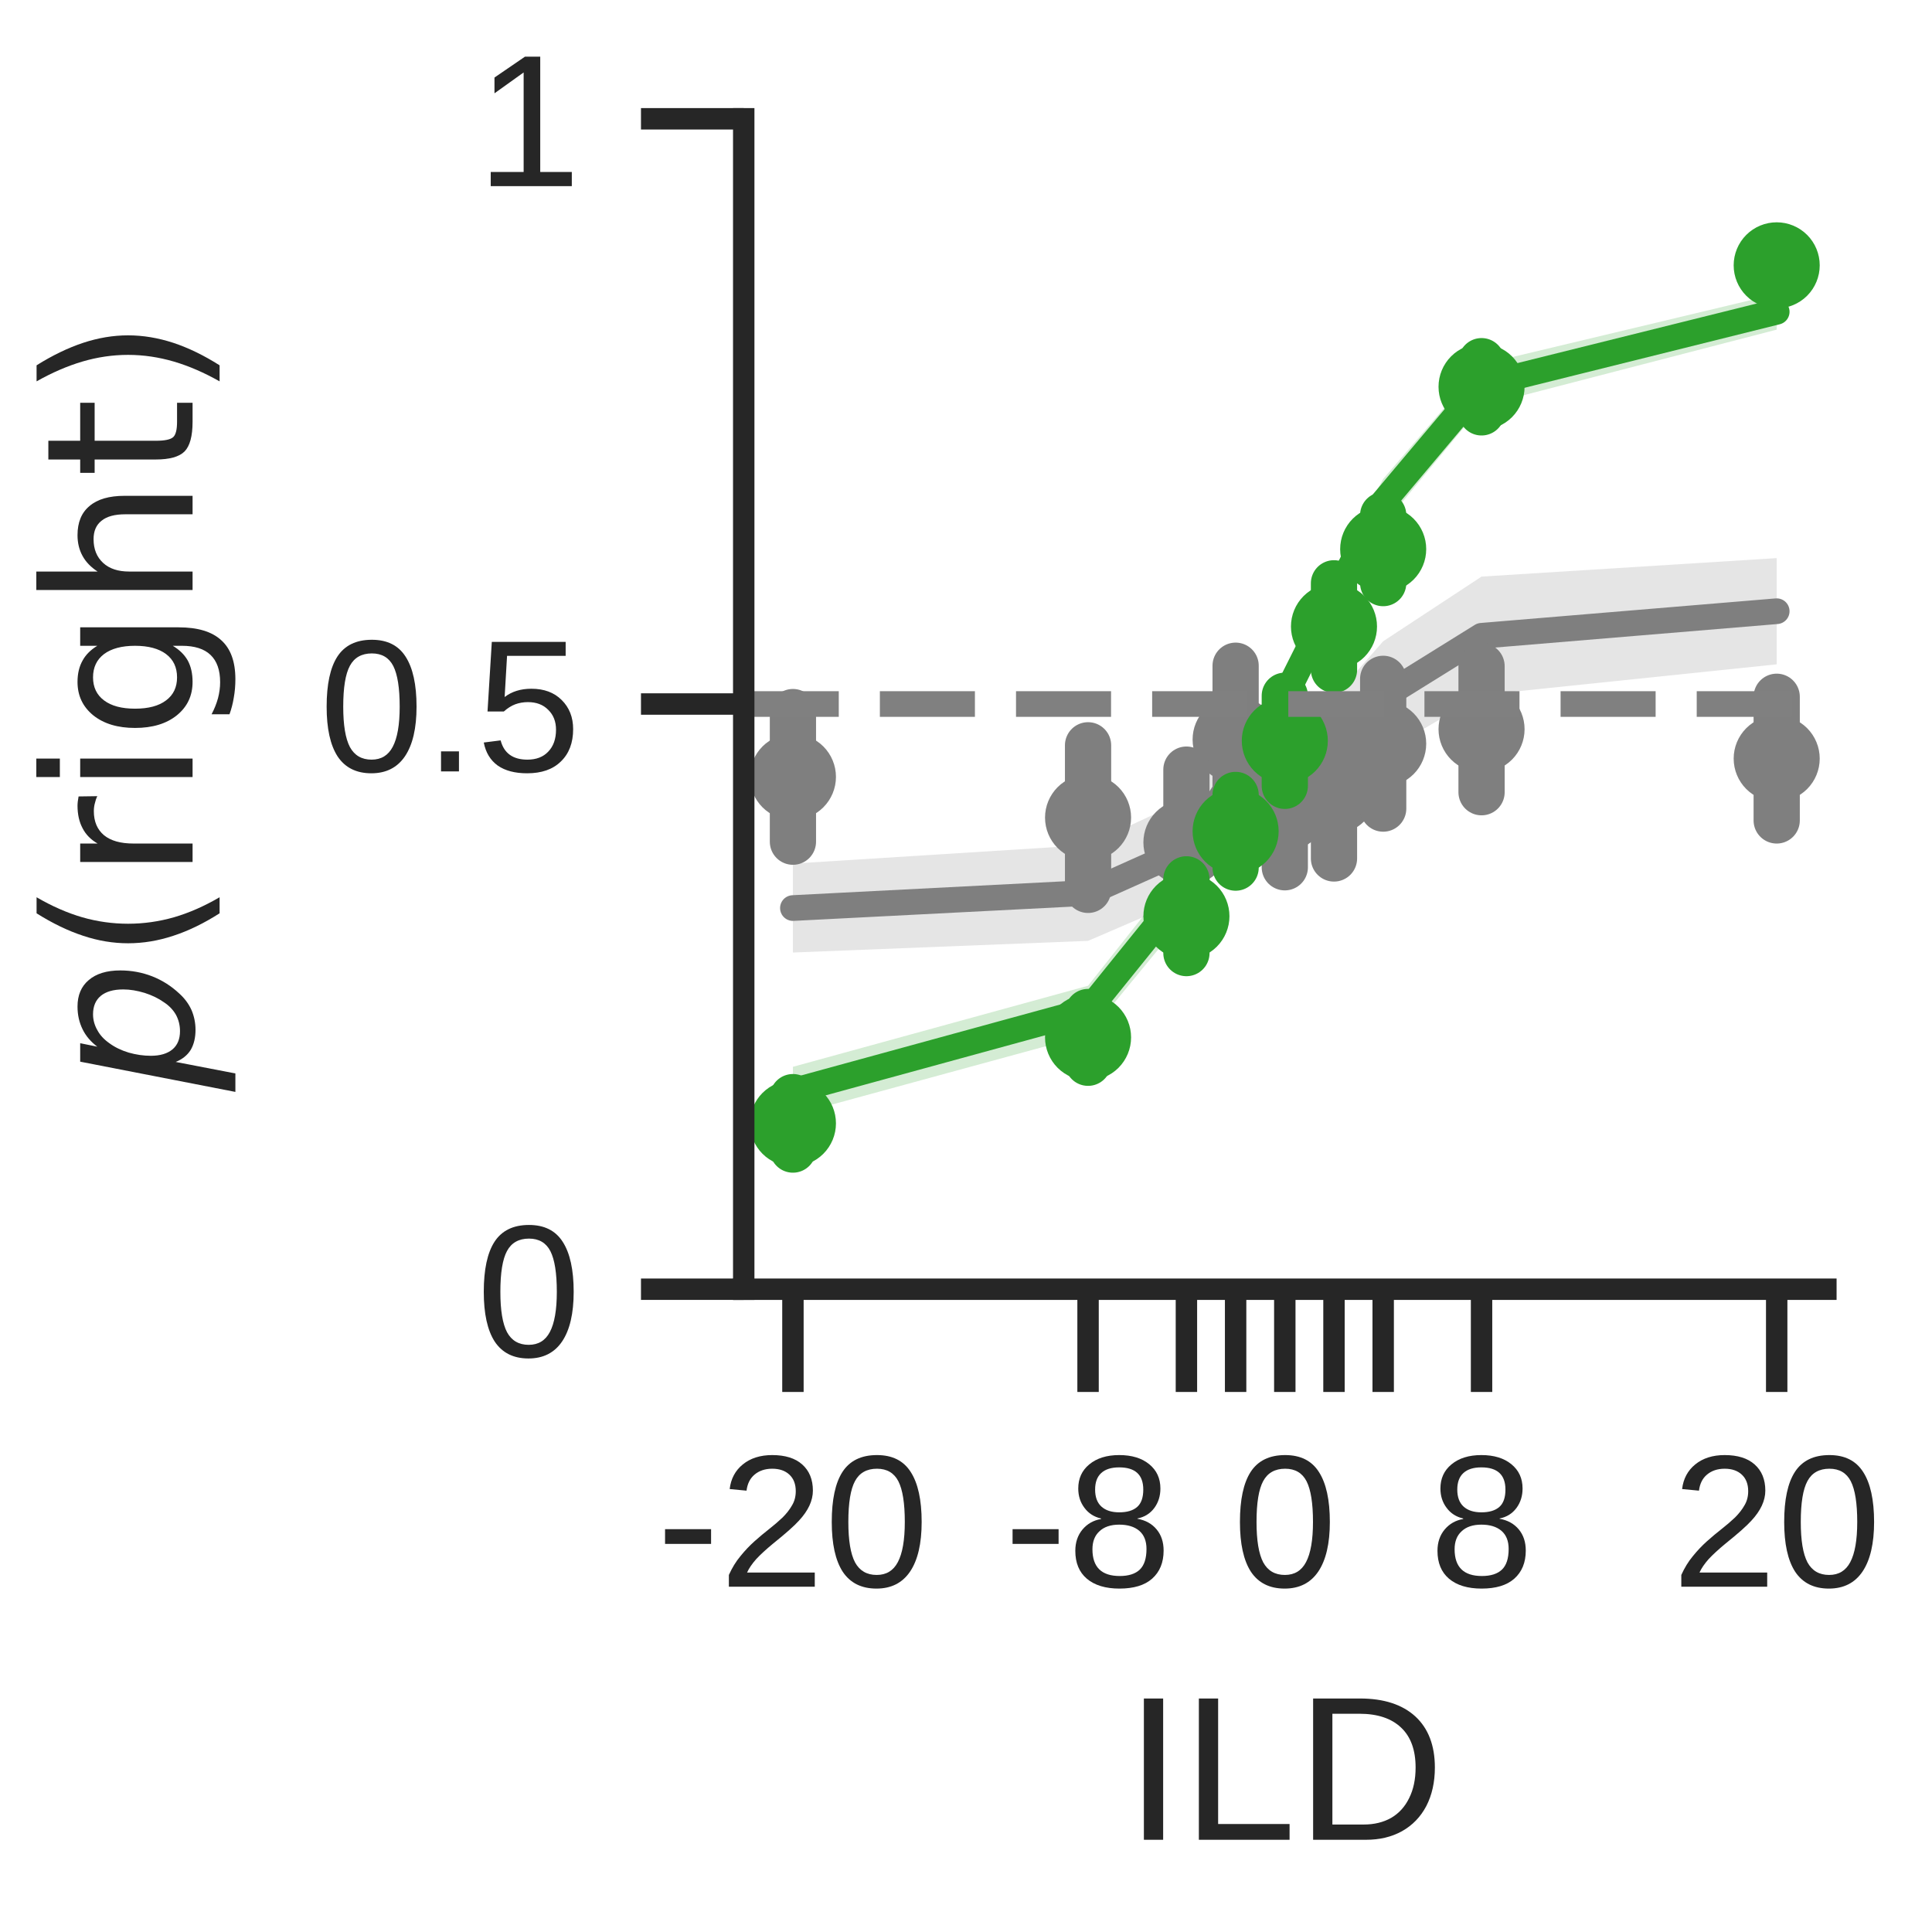
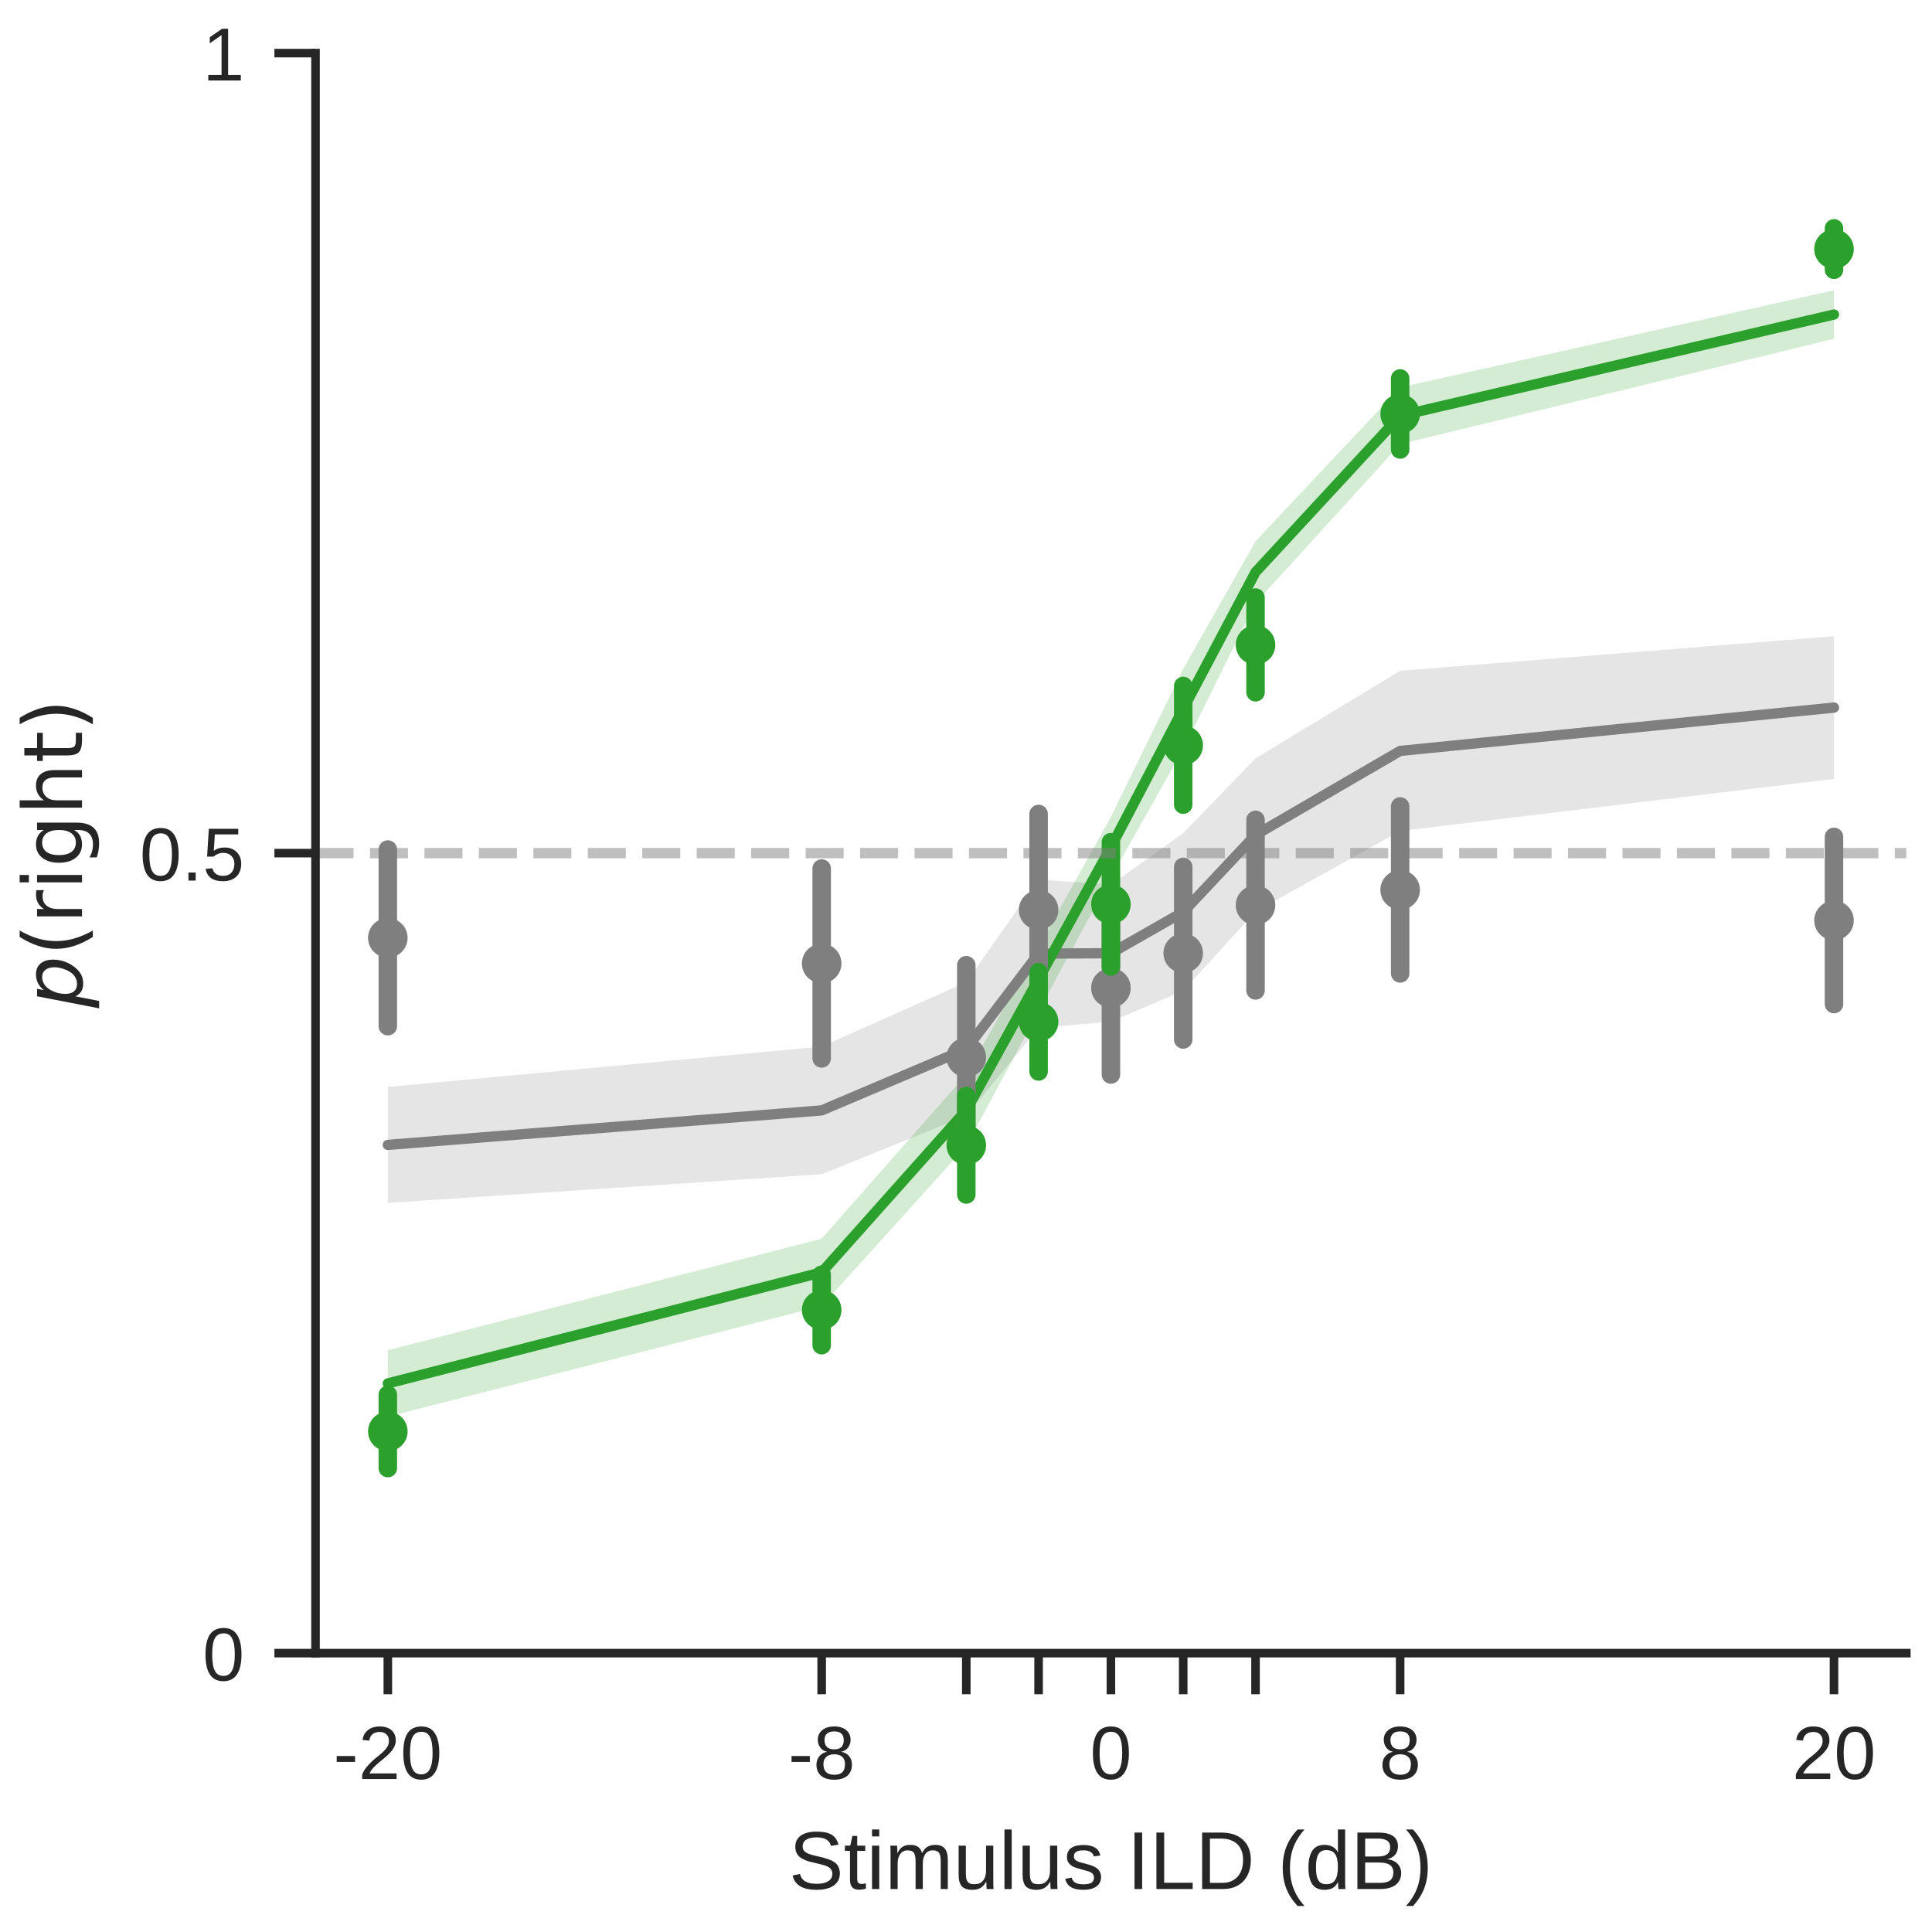
- <svg xmlns="http://www.w3.org/2000/svg" xmlns:xlink="http://www.w3.org/1999/xlink" width="112.819pt" height="112.819pt" viewBox="0 0 112.819 112.819" version="1.1">
+ <svg xmlns="http://www.w3.org/2000/svg" xmlns:xlink="http://www.w3.org/1999/xlink" width="225.638pt" height="225.638pt" viewBox="0 0 225.638 225.638" version="1.1">
  <defs>
    <style type="text/css">*{stroke-linejoin: round; stroke-linecap: butt}</style>
  </defs>
  <g id="figure_1">
    <g id="patch_1">
-       <path d="M 0 112.819  L 112.819 112.819  L 112.819 0  L 0 0  z " style="fill: #ffffff" />
+       <path d="M 0 225.638  L 225.638 225.638  L 225.638 0  L 0 0  z " style="fill: #ffffff" />
    </g>
    <g id="axes_1">
      <g id="patch_2">
-         <path d="M 43.43 75.284  L 106.622 75.284  L 106.622 6.937  L 43.43 6.937  z " style="fill: #ffffff" />
+         <path d="M 36.849 193.069  L 222.638 193.069  L 222.638 6.204  L 36.849 6.204  z " style="fill: #ffffff" />
      </g>
      <g id="matplotlib.axis_1">
        <g id="xtick_1">
          <g id="line2d_1">
            <defs>
-               <path id="m3c2630cb0d" d="M 0 0  L 0 6  " style="stroke: #262626; stroke-width: 1.25" />
+               <path id="m2d76acb0fb" d="M 0 0  L 0 4.8  " style="stroke: #262626" />
            </defs>
            <g>
-               <use xlink:href="#m3c2630cb0d" x="46.303" y="75.284" style="fill: #262626; stroke: #262626; stroke-width: 1.25" />
+               <use xlink:href="#m2d76acb0fb" x="45.294" y="193.069" style="fill: #262626; stroke: #262626" />
            </g>
          </g>
          <g id="text_1">
-             <text style="font-size: 11px; font-family: 'Arial', 'DejaVu Sans', 'Liberation Sans', 'Bitstream Vera Sans', sans-serif; text-anchor: middle; fill: #262626" x="46.303" y="92.658" transform="rotate(-0 46.30259 92.65803)">-20</text>
+             <text style="font-size: 8.8px; font-family: 'Arial', 'DejaVu Sans', 'Liberation Sans', 'Bitstream Vera Sans', sans-serif; text-anchor: middle; fill: #262626" x="45.294" y="207.776" transform="rotate(-0 45.29351 207.776)">-20</text>
          </g>
        </g>
        <g id="xtick_2">
          <g id="line2d_2">
            <g>
-               <use xlink:href="#m3c2630cb0d" x="63.537" y="75.284" style="fill: #262626; stroke: #262626; stroke-width: 1.25" />
+               <use xlink:href="#m2d76acb0fb" x="95.963" y="193.069" style="fill: #262626; stroke: #262626" />
            </g>
          </g>
          <g id="text_2">
-             <text style="font-size: 11px; font-family: 'Arial', 'DejaVu Sans', 'Liberation Sans', 'Bitstream Vera Sans', sans-serif; text-anchor: middle; fill: #262626" x="63.537" y="92.658" transform="rotate(-0 63.53667 92.65803)">-8</text>
+             <text style="font-size: 8.8px; font-family: 'Arial', 'DejaVu Sans', 'Liberation Sans', 'Bitstream Vera Sans', sans-serif; text-anchor: middle; fill: #262626" x="95.963" y="207.776" transform="rotate(-0 95.96323 207.776)">-8</text>
          </g>
        </g>
        <g id="xtick_3">
          <g id="line2d_3">
            <g>
-               <use xlink:href="#m3c2630cb0d" x="69.281" y="75.284" style="fill: #262626; stroke: #262626; stroke-width: 1.25" />
+               <use xlink:href="#m2d76acb0fb" x="112.853" y="193.069" style="fill: #262626; stroke: #262626" />
            </g>
          </g>
        </g>
        <g id="xtick_4">
          <g id="line2d_4">
            <g>
-               <use xlink:href="#m3c2630cb0d" x="72.154" y="75.284" style="fill: #262626; stroke: #262626; stroke-width: 1.25" />
+               <use xlink:href="#m2d76acb0fb" x="121.298" y="193.069" style="fill: #262626; stroke: #262626" />
            </g>
          </g>
        </g>
        <g id="xtick_5">
          <g id="line2d_5">
            <g>
-               <use xlink:href="#m3c2630cb0d" x="75.026" y="75.284" style="fill: #262626; stroke: #262626; stroke-width: 1.25" />
+               <use xlink:href="#m2d76acb0fb" x="129.743" y="193.069" style="fill: #262626; stroke: #262626" />
            </g>
          </g>
          <g id="text_3">
-             <text style="font-size: 11px; font-family: 'Arial', 'DejaVu Sans', 'Liberation Sans', 'Bitstream Vera Sans', sans-serif; text-anchor: middle; fill: #262626" x="75.026" y="92.658" transform="rotate(-0 75.02606 92.65803)">0</text>
+             <text style="font-size: 8.8px; font-family: 'Arial', 'DejaVu Sans', 'Liberation Sans', 'Bitstream Vera Sans', sans-serif; text-anchor: middle; fill: #262626" x="129.743" y="207.776" transform="rotate(-0 129.7431 207.776)">0</text>
          </g>
        </g>
        <g id="xtick_6">
          <g id="line2d_6">
            <g>
-               <use xlink:href="#m3c2630cb0d" x="77.898" y="75.284" style="fill: #262626; stroke: #262626; stroke-width: 1.25" />
+               <use xlink:href="#m2d76acb0fb" x="138.188" y="193.069" style="fill: #262626; stroke: #262626" />
            </g>
          </g>
        </g>
        <g id="xtick_7">
          <g id="line2d_7">
            <g>
-               <use xlink:href="#m3c2630cb0d" x="80.771" y="75.284" style="fill: #262626; stroke: #262626; stroke-width: 1.25" />
+               <use xlink:href="#m2d76acb0fb" x="146.633" y="193.069" style="fill: #262626; stroke: #262626" />
            </g>
          </g>
        </g>
        <g id="xtick_8">
          <g id="line2d_8">
            <g>
-               <use xlink:href="#m3c2630cb0d" x="86.515" y="75.284" style="fill: #262626; stroke: #262626; stroke-width: 1.25" />
+               <use xlink:href="#m2d76acb0fb" x="163.523" y="193.069" style="fill: #262626; stroke: #262626" />
            </g>
          </g>
          <g id="text_4">
-             <text style="font-size: 11px; font-family: 'Arial', 'DejaVu Sans', 'Liberation Sans', 'Bitstream Vera Sans', sans-serif; text-anchor: middle; fill: #262626" x="86.515" y="92.658" transform="rotate(-0 86.51545 92.65803)">8</text>
+             <text style="font-size: 8.8px; font-family: 'Arial', 'DejaVu Sans', 'Liberation Sans', 'Bitstream Vera Sans', sans-serif; text-anchor: middle; fill: #262626" x="163.523" y="207.776" transform="rotate(-0 163.5229 207.776)">8</text>
          </g>
        </g>
        <g id="xtick_9">
          <g id="line2d_9">
            <g>
-               <use xlink:href="#m3c2630cb0d" x="103.75" y="75.284" style="fill: #262626; stroke: #262626; stroke-width: 1.25" />
+               <use xlink:href="#m2d76acb0fb" x="214.193" y="193.069" style="fill: #262626; stroke: #262626" />
            </g>
          </g>
          <g id="text_5">
-             <text style="font-size: 11px; font-family: 'Arial', 'DejaVu Sans', 'Liberation Sans', 'Bitstream Vera Sans', sans-serif; text-anchor: middle; fill: #262626" x="103.75" y="92.658" transform="rotate(-0 103.7495 92.65803)">20</text>
+             <text style="font-size: 8.8px; font-family: 'Arial', 'DejaVu Sans', 'Liberation Sans', 'Bitstream Vera Sans', sans-serif; text-anchor: middle; fill: #262626" x="214.193" y="207.776" transform="rotate(-0 214.1926 207.776)">20</text>
          </g>
        </g>
        <g id="text_6">
-           <text style="font-size: 12px; font-family: 'Arial', 'DejaVu Sans', 'Liberation Sans', 'Bitstream Vera Sans', sans-serif; text-anchor: middle; fill: #262626" x="75.026" y="107.434" transform="rotate(-0 75.02606 107.4337)">ILD</text>
+           <text style="font-size: 9.6px; font-family: 'Arial', 'DejaVu Sans', 'Liberation Sans', 'Bitstream Vera Sans', sans-serif; text-anchor: middle; fill: #262626" x="129.743" y="220.617" transform="rotate(-0 129.7431 220.6171)">Stimulus ILD (dB)</text>
        </g>
      </g>
      <g id="matplotlib.axis_2">
        <g id="ytick_1">
          <g id="line2d_10">
            <defs>
-               <path id="m9d4c52e4f7" d="M 0 0  L -6 0  " style="stroke: #262626; stroke-width: 1.25" />
+               <path id="ma1c148127e" d="M 0 0  L -4.8 0  " style="stroke: #262626" />
            </defs>
            <g>
-               <use xlink:href="#m9d4c52e4f7" x="43.43" y="75.284" style="fill: #262626; stroke: #262626; stroke-width: 1.25" />
+               <use xlink:href="#ma1c148127e" x="36.849" y="193.069" style="fill: #262626; stroke: #262626" />
            </g>
          </g>
          <g id="text_7">
-             <text style="font-size: 11px; font-family: 'Arial', 'DejaVu Sans', 'Liberation Sans', 'Bitstream Vera Sans', sans-serif; text-anchor: end; fill: #262626" x="33.93" y="79.221" transform="rotate(-0 33.93024 79.22124)">0</text>
+             <text style="font-size: 8.8px; font-family: 'Arial', 'DejaVu Sans', 'Liberation Sans', 'Bitstream Vera Sans', sans-serif; text-anchor: end; fill: #262626" x="28.549" y="196.273" transform="rotate(-0 28.54855 196.2727)">0</text>
          </g>
        </g>
        <g id="ytick_2">
          <g id="line2d_11">
            <g>
-               <use xlink:href="#m9d4c52e4f7" x="43.43" y="41.111" style="fill: #262626; stroke: #262626; stroke-width: 1.25" />
+               <use xlink:href="#ma1c148127e" x="36.849" y="99.636" style="fill: #262626; stroke: #262626" />
            </g>
          </g>
          <g id="text_8">
-             <text style="font-size: 11px; font-family: 'Arial', 'DejaVu Sans', 'Liberation Sans', 'Bitstream Vera Sans', sans-serif; text-anchor: end; fill: #262626" x="33.93" y="45.048" transform="rotate(-0 33.93024 45.04754)">0.5</text>
+             <text style="font-size: 8.8px; font-family: 'Arial', 'DejaVu Sans', 'Liberation Sans', 'Bitstream Vera Sans', sans-serif; text-anchor: end; fill: #262626" x="28.549" y="102.84" transform="rotate(-0 28.54855 102.8398)">0.5</text>
          </g>
        </g>
        <g id="ytick_3">
          <g id="line2d_12">
            <g>
-               <use xlink:href="#m9d4c52e4f7" x="43.43" y="6.937" style="fill: #262626; stroke: #262626; stroke-width: 1.25" />
+               <use xlink:href="#ma1c148127e" x="36.849" y="6.204" style="fill: #262626; stroke: #262626" />
            </g>
          </g>
          <g id="text_9">
-             <text style="font-size: 11px; font-family: 'Arial', 'DejaVu Sans', 'Liberation Sans', 'Bitstream Vera Sans', sans-serif; text-anchor: end; fill: #262626" x="33.93" y="10.874" transform="rotate(-0 33.93024 10.87383)">1</text>
+             <text style="font-size: 8.8px; font-family: 'Arial', 'DejaVu Sans', 'Liberation Sans', 'Bitstream Vera Sans', sans-serif; text-anchor: end; fill: #262626" x="28.549" y="9.407" transform="rotate(-0 28.54855 9.406881)">1</text>
          </g>
        </g>
        <g id="text_10">
-           <g style="fill: #262626" transform="translate(12.12024 63.73074) rotate(-90)">
+           <g style="fill: #262626" transform="translate(10.29624 117.7325) rotate(-90)">
            <text>
-               <tspan x="0" y="-0.875" style="font-style: oblique; font-size: 12px; font-family: 'DejaVu Sans'; fill: #262626">p</tspan>
-               <tspan x="7.617" y="-0.875" style="font-size: 12px; font-family: 'DejaVu Sans'; fill: #262626">(</tspan>
-               <tspan x="12.299" y="-0.875" style="font-size: 12px; font-family: 'DejaVu Sans'; fill: #262626">r</tspan>
-               <tspan x="17.232" y="-0.875" style="font-size: 12px; font-family: 'DejaVu Sans'; fill: #262626">i</tspan>
-               <tspan x="20.566" y="-0.875" style="font-size: 12px; font-family: 'DejaVu Sans'; fill: #262626">g</tspan>
-               <tspan x="28.184" y="-0.875" style="font-size: 12px; font-family: 'DejaVu Sans'; fill: #262626">h</tspan>
-               <tspan x="35.789" y="-0.875" style="font-size: 12px; font-family: 'DejaVu Sans'; fill: #262626">t</tspan>
-               <tspan x="40.494" y="-0.875" style="font-size: 12px; font-family: 'DejaVu Sans'; fill: #262626">)</tspan>
+               <tspan x="0" y="-0.719" style="font-style: oblique; font-size: 9.6px; font-family: 'DejaVu Sans'; fill: #262626">p</tspan>
+               <tspan x="6.09" y="-0.719" style="font-size: 9.6px; font-family: 'DejaVu Sans'; fill: #262626">(</tspan>
+               <tspan x="9.833" y="-0.719" style="font-size: 9.6px; font-family: 'DejaVu Sans'; fill: #262626">r</tspan>
+               <tspan x="13.777" y="-0.719" style="font-size: 9.6px; font-family: 'DejaVu Sans'; fill: #262626">i</tspan>
+               <tspan x="16.442" y="-0.719" style="font-size: 9.6px; font-family: 'DejaVu Sans'; fill: #262626">g</tspan>
+               <tspan x="22.532" y="-0.719" style="font-size: 9.6px; font-family: 'DejaVu Sans'; fill: #262626">h</tspan>
+               <tspan x="28.613" y="-0.719" style="font-size: 9.6px; font-family: 'DejaVu Sans'; fill: #262626">t</tspan>
+               <tspan x="32.374" y="-0.719" style="font-size: 9.6px; font-family: 'DejaVu Sans'; fill: #262626">)</tspan>
            </text>
          </g>
        </g>
      </g>
      <g id="FillBetweenPolyCollection_1">
-         <path d="M 46.303 50.429  L 46.303 55.623  L 63.537 54.942  L 69.281 52.467  L 72.154 48.51  L 75.026 48.803  L 77.898 47.519  L 80.771 43.948  L 86.515 40.584  L 103.75 38.794  L 103.75 32.591  L 103.75 32.591  L 86.515 33.67  L 80.771 37.446  L 77.898 40.717  L 75.026 42.891  L 72.154 42.027  L 69.281 46.676  L 63.537 49.344  L 46.303 50.429  z " clip-path="url(#p497114e6a2)" style="fill: #7f7f7f; fill-opacity: 0.2" />
+         <path d="M 45.294 126.941  L 45.294 140.485  L 95.963 137.135  L 112.853 130.316  L 121.298 120.031  L 129.743 119.32  L 138.188 115.714  L 146.633 106.46  L 163.523 97.054  L 214.193 90.972  L 214.193 74.308  L 214.193 74.308  L 163.523 78.342  L 146.633 88.57  L 138.188 97.312  L 129.743 103.336  L 121.298 102.712  L 112.853 114.704  L 95.963 122.232  L 45.294 126.941  z " clip-path="url(#peba825086b)" style="fill: #7f7f7f; fill-opacity: 0.2" />
      </g>
      <g id="FillBetweenPolyCollection_2">
-         <path d="M 46.303 62.296  L 46.303 65.122  L 63.537 60.421  L 69.281 53.443  L 72.154 47.726  L 75.026 41.965  L 77.898 36.642  L 80.771 30.664  L 86.515 23.715  L 103.75 19.249  L 103.75 17.164  L 103.75 17.164  L 86.515 21.279  L 80.771 27.969  L 77.898 33.24  L 75.026 39.386  L 72.154 44.991  L 69.281 50.315  L 63.537 57.562  L 46.303 62.296  z " clip-path="url(#p497114e6a2)" style="fill: #2ca02c; fill-opacity: 0.2" />
+         <path d="M 45.294 157.688  L 45.294 165.45  L 95.963 152.533  L 112.853 133.84  L 121.298 118.098  L 129.743 102.47  L 138.188 87.477  L 146.633 70.426  L 163.523 51.87  L 214.193 39.571  L 214.193 33.895  L 214.193 33.895  L 163.523 45.245  L 146.633 63.214  L 138.188 78.123  L 129.743 95.41  L 121.298 110.561  L 112.853 125.48  L 95.963 144.665  L 45.294 157.688  z " clip-path="url(#peba825086b)" style="fill: #2ca02c; fill-opacity: 0.2" />
      </g>
      <g id="line2d_13">
-         <path d="M 46.303 53.026  L 63.537 52.143  L 69.281 49.572  L 72.154 45.269  L 75.026 45.847  L 77.898 44.118  L 80.771 40.697  L 86.515 37.127  L 103.75 35.692  " clip-path="url(#p497114e6a2)" style="fill: none; stroke: #7f7f7f; stroke-width: 1.5; stroke-linecap: round" />
+         <path d="M 45.294 133.713  L 95.963 129.684  L 112.853 122.51  L 121.298 111.372  L 129.743 111.328  L 138.188 106.513  L 146.633 97.515  L 163.523 87.698  L 214.193 82.64  " clip-path="url(#peba825086b)" style="fill: none; stroke: #7f7f7f; stroke-width: 1.2; stroke-linecap: round" />
      </g>
      <g id="line2d_14">
-         <path d="M 46.303 63.709  L 63.537 58.991  L 69.281 51.879  L 72.154 46.358  L 75.026 40.676  L 77.898 34.941  L 80.771 29.317  L 86.515 22.497  L 103.75 18.207  " clip-path="url(#p497114e6a2)" style="fill: none; stroke: #2ca02c; stroke-width: 1.5; stroke-linecap: round" />
+         <path d="M 45.294 161.569  L 95.963 148.599  L 112.853 129.66  L 121.298 114.33  L 129.743 98.94  L 138.188 82.8  L 146.633 66.82  L 163.523 48.557  L 214.193 36.733  " clip-path="url(#peba825086b)" style="fill: none; stroke: #2ca02c; stroke-width: 1.2; stroke-linecap: round" />
      </g>
      <g id="line2d_15" />
      <g id="line2d_16" />
      <g id="line2d_17">
        <defs>
-           <path id="mb3d4560529" d="M 0 1.5  C 0.398 1.5 0.779 1.342 1.061 1.061  C 1.342 0.779 1.5 0.398 1.5 0  C 1.5 -0.398 1.342 -0.779 1.061 -1.061  C 0.779 -1.342 0.398 -1.5 0 -1.5  C -0.398 -1.5 -0.779 -1.342 -1.061 -1.061  C -1.342 -0.779 -1.5 -0.398 -1.5 0  C -1.5 0.398 -1.342 0.779 -1.061 1.061  C -0.779 1.342 -0.398 1.5 0 1.5  z " style="stroke: #7f7f7f; stroke-width: 2.025" />
+           <path id="m6404cec4ff" d="M 0 1.5  C 0.398 1.5 0.779 1.342 1.061 1.061  C 1.342 0.779 1.5 0.398 1.5 0  C 1.5 -0.398 1.342 -0.779 1.061 -1.061  C 0.779 -1.342 0.398 -1.5 0 -1.5  C -0.398 -1.5 -0.779 -1.342 -1.061 -1.061  C -1.342 -0.779 -1.5 -0.398 -1.5 0  C -1.5 0.398 -1.342 0.779 -1.061 1.061  C -0.779 1.342 -0.398 1.5 0 1.5  z " style="stroke: #7f7f7f; stroke-width: 1.62" />
        </defs>
-         <g clip-path="url(#p497114e6a2)">
-           <use xlink:href="#mb3d4560529" x="46.303" y="45.366" style="fill: #7f7f7f; stroke: #7f7f7f; stroke-width: 2.025" />
-           <use xlink:href="#mb3d4560529" x="63.537" y="47.743" style="fill: #7f7f7f; stroke: #7f7f7f; stroke-width: 2.025" />
-           <use xlink:href="#mb3d4560529" x="69.281" y="49.192" style="fill: #7f7f7f; stroke: #7f7f7f; stroke-width: 2.025" />
-           <use xlink:href="#mb3d4560529" x="72.154" y="43.185" style="fill: #7f7f7f; stroke: #7f7f7f; stroke-width: 2.025" />
-           <use xlink:href="#mb3d4560529" x="75.026" y="47.186" style="fill: #7f7f7f; stroke: #7f7f7f; stroke-width: 2.025" />
-           <use xlink:href="#mb3d4560529" x="77.898" y="46.174" style="fill: #7f7f7f; stroke: #7f7f7f; stroke-width: 2.025" />
-           <use xlink:href="#mb3d4560529" x="80.771" y="43.429" style="fill: #7f7f7f; stroke: #7f7f7f; stroke-width: 2.025" />
-           <use xlink:href="#mb3d4560529" x="86.515" y="42.581" style="fill: #7f7f7f; stroke: #7f7f7f; stroke-width: 2.025" />
-           <use xlink:href="#mb3d4560529" x="103.75" y="44.298" style="fill: #7f7f7f; stroke: #7f7f7f; stroke-width: 2.025" />
+         <g clip-path="url(#peba825086b)">
+           <use xlink:href="#m6404cec4ff" x="45.294" y="109.532" style="fill: #7f7f7f; stroke: #7f7f7f; stroke-width: 1.62" />
+           <use xlink:href="#m6404cec4ff" x="95.963" y="112.523" style="fill: #7f7f7f; stroke: #7f7f7f; stroke-width: 1.62" />
+           <use xlink:href="#m6404cec4ff" x="112.853" y="123.486" style="fill: #7f7f7f; stroke: #7f7f7f; stroke-width: 1.62" />
+           <use xlink:href="#m6404cec4ff" x="121.298" y="106.269" style="fill: #7f7f7f; stroke: #7f7f7f; stroke-width: 1.62" />
+           <use xlink:href="#m6404cec4ff" x="129.743" y="115.376" style="fill: #7f7f7f; stroke: #7f7f7f; stroke-width: 1.62" />
+           <use xlink:href="#m6404cec4ff" x="138.188" y="111.321" style="fill: #7f7f7f; stroke: #7f7f7f; stroke-width: 1.62" />
+           <use xlink:href="#m6404cec4ff" x="146.633" y="105.711" style="fill: #7f7f7f; stroke: #7f7f7f; stroke-width: 1.62" />
+           <use xlink:href="#m6404cec4ff" x="163.523" y="103.934" style="fill: #7f7f7f; stroke: #7f7f7f; stroke-width: 1.62" />
+           <use xlink:href="#m6404cec4ff" x="214.193" y="107.502" style="fill: #7f7f7f; stroke: #7f7f7f; stroke-width: 1.62" />
        </g>
      </g>
      <g id="line2d_18">
-         <path d="M 46.303 49.15  L 46.303 41.582  " clip-path="url(#p497114e6a2)" style="fill: none; stroke: #7f7f7f; stroke-width: 2.7; stroke-linecap: round" />
+         <path d="M 45.294 119.847  L 45.294 99.218  " clip-path="url(#peba825086b)" style="fill: none; stroke: #7f7f7f; stroke-width: 2.16; stroke-linecap: round" />
      </g>
      <g id="line2d_19">
-         <path d="M 63.537 51.963  L 63.537 43.522  " clip-path="url(#p497114e6a2)" style="fill: none; stroke: #7f7f7f; stroke-width: 2.7; stroke-linecap: round" />
+         <path d="M 95.963 123.612  L 95.963 101.434  " clip-path="url(#peba825086b)" style="fill: none; stroke: #7f7f7f; stroke-width: 2.16; stroke-linecap: round" />
      </g>
      <g id="line2d_20">
-         <path d="M 69.281 53.442  L 69.281 44.942  " clip-path="url(#p497114e6a2)" style="fill: none; stroke: #7f7f7f; stroke-width: 2.7; stroke-linecap: round" />
+         <path d="M 112.853 134.248  L 112.853 112.725  " clip-path="url(#peba825086b)" style="fill: none; stroke: #7f7f7f; stroke-width: 2.16; stroke-linecap: round" />
      </g>
      <g id="line2d_21">
-         <path d="M 72.154 47.495  L 72.154 38.875  " clip-path="url(#p497114e6a2)" style="fill: none; stroke: #7f7f7f; stroke-width: 2.7; stroke-linecap: round" />
+         <path d="M 121.298 117.475  L 121.298 95.064  " clip-path="url(#peba825086b)" style="fill: none; stroke: #7f7f7f; stroke-width: 2.16; stroke-linecap: round" />
      </g>
      <g id="line2d_22">
-         <path d="M 75.026 50.644  L 75.026 43.729  " clip-path="url(#p497114e6a2)" style="fill: none; stroke: #7f7f7f; stroke-width: 2.7; stroke-linecap: round" />
+         <path d="M 129.743 125.491  L 129.743 105.262  " clip-path="url(#peba825086b)" style="fill: none; stroke: #7f7f7f; stroke-width: 2.16; stroke-linecap: round" />
      </g>
      <g id="line2d_23">
-         <path d="M 77.898 50.13  L 77.898 42.218  " clip-path="url(#p497114e6a2)" style="fill: none; stroke: #7f7f7f; stroke-width: 2.7; stroke-linecap: round" />
+         <path d="M 138.188 121.398  L 138.188 101.245  " clip-path="url(#peba825086b)" style="fill: none; stroke: #7f7f7f; stroke-width: 2.16; stroke-linecap: round" />
      </g>
      <g id="line2d_24">
-         <path d="M 80.771 47.217  L 80.771 39.641  " clip-path="url(#p497114e6a2)" style="fill: none; stroke: #7f7f7f; stroke-width: 2.7; stroke-linecap: round" />
+         <path d="M 146.633 115.671  L 146.633 95.75  " clip-path="url(#peba825086b)" style="fill: none; stroke: #7f7f7f; stroke-width: 2.16; stroke-linecap: round" />
      </g>
      <g id="line2d_25">
-         <path d="M 86.515 46.261  L 86.515 38.902  " clip-path="url(#p497114e6a2)" style="fill: none; stroke: #7f7f7f; stroke-width: 2.7; stroke-linecap: round" />
+         <path d="M 163.523 113.685  L 163.523 94.183  " clip-path="url(#peba825086b)" style="fill: none; stroke: #7f7f7f; stroke-width: 2.16; stroke-linecap: round" />
      </g>
      <g id="line2d_26">
-         <path d="M 103.75 47.909  L 103.75 40.688  " clip-path="url(#p497114e6a2)" style="fill: none; stroke: #7f7f7f; stroke-width: 2.7; stroke-linecap: round" />
+         <path d="M 214.193 117.267  L 214.193 97.737  " clip-path="url(#peba825086b)" style="fill: none; stroke: #7f7f7f; stroke-width: 2.16; stroke-linecap: round" />
      </g>
      <g id="line2d_27">
        <defs>
-           <path id="mc9d852f366" d="M 0 1.5  C 0.398 1.5 0.779 1.342 1.061 1.061  C 1.342 0.779 1.5 0.398 1.5 0  C 1.5 -0.398 1.342 -0.779 1.061 -1.061  C 0.779 -1.342 0.398 -1.5 0 -1.5  C -0.398 -1.5 -0.779 -1.342 -1.061 -1.061  C -1.342 -0.779 -1.5 -0.398 -1.5 0  C -1.5 0.398 -1.342 0.779 -1.061 1.061  C -0.779 1.342 -0.398 1.5 0 1.5  z " style="stroke: #2ca02c; stroke-width: 2.025" />
+           <path id="mf3d3a652d6" d="M 0 1.5  C 0.398 1.5 0.779 1.342 1.061 1.061  C 1.342 0.779 1.5 0.398 1.5 0  C 1.5 -0.398 1.342 -0.779 1.061 -1.061  C 0.779 -1.342 0.398 -1.5 0 -1.5  C -0.398 -1.5 -0.779 -1.342 -1.061 -1.061  C -1.342 -0.779 -1.5 -0.398 -1.5 0  C -1.5 0.398 -1.342 0.779 -1.061 1.061  C -0.779 1.342 -0.398 1.5 0 1.5  z " style="stroke: #2ca02c; stroke-width: 1.62" />
        </defs>
-         <g clip-path="url(#p497114e6a2)">
-           <use xlink:href="#mc9d852f366" x="46.303" y="65.598" style="fill: #2ca02c; stroke: #2ca02c; stroke-width: 2.025" />
-           <use xlink:href="#mc9d852f366" x="63.537" y="60.578" style="fill: #2ca02c; stroke: #2ca02c; stroke-width: 2.025" />
-           <use xlink:href="#mc9d852f366" x="69.281" y="53.502" style="fill: #2ca02c; stroke: #2ca02c; stroke-width: 2.025" />
-           <use xlink:href="#mc9d852f366" x="72.154" y="48.543" style="fill: #2ca02c; stroke: #2ca02c; stroke-width: 2.025" />
-           <use xlink:href="#mc9d852f366" x="75.026" y="43.258" style="fill: #2ca02c; stroke: #2ca02c; stroke-width: 2.025" />
-           <use xlink:href="#mc9d852f366" x="77.898" y="36.585" style="fill: #2ca02c; stroke: #2ca02c; stroke-width: 2.025" />
-           <use xlink:href="#mc9d852f366" x="80.771" y="32.067" style="fill: #2ca02c; stroke: #2ca02c; stroke-width: 2.025" />
-           <use xlink:href="#mc9d852f366" x="86.515" y="22.585" style="fill: #2ca02c; stroke: #2ca02c; stroke-width: 2.025" />
-           <use xlink:href="#mc9d852f366" x="103.75" y="15.494" style="fill: #2ca02c; stroke: #2ca02c; stroke-width: 2.025" />
+         <g clip-path="url(#peba825086b)">
+           <use xlink:href="#mf3d3a652d6" x="45.294" y="167.173" style="fill: #2ca02c; stroke: #2ca02c; stroke-width: 1.62" />
+           <use xlink:href="#mf3d3a652d6" x="95.963" y="152.989" style="fill: #2ca02c; stroke: #2ca02c; stroke-width: 1.62" />
+           <use xlink:href="#mf3d3a652d6" x="112.853" y="133.747" style="fill: #2ca02c; stroke: #2ca02c; stroke-width: 1.62" />
+           <use xlink:href="#mf3d3a652d6" x="121.298" y="119.333" style="fill: #2ca02c; stroke: #2ca02c; stroke-width: 1.62" />
+           <use xlink:href="#mf3d3a652d6" x="129.743" y="105.617" style="fill: #2ca02c; stroke: #2ca02c; stroke-width: 1.62" />
+           <use xlink:href="#mf3d3a652d6" x="138.188" y="87.044" style="fill: #2ca02c; stroke: #2ca02c; stroke-width: 1.62" />
+           <use xlink:href="#mf3d3a652d6" x="146.633" y="75.319" style="fill: #2ca02c; stroke: #2ca02c; stroke-width: 1.62" />
+           <use xlink:href="#mf3d3a652d6" x="163.523" y="48.348" style="fill: #2ca02c; stroke: #2ca02c; stroke-width: 1.62" />
+           <use xlink:href="#mf3d3a652d6" x="214.193" y="29.09" style="fill: #2ca02c; stroke: #2ca02c; stroke-width: 1.62" />
        </g>
      </g>
      <g id="line2d_28">
-         <path d="M 46.303 67.129  L 46.303 64.067  " clip-path="url(#p497114e6a2)" style="fill: none; stroke: #2ca02c; stroke-width: 2.7; stroke-linecap: round" />
+         <path d="M 45.294 171.457  L 45.294 162.89  " clip-path="url(#peba825086b)" style="fill: none; stroke: #2ca02c; stroke-width: 2.16; stroke-linecap: round" />
      </g>
      <g id="line2d_29">
-         <path d="M 63.537 62.059  L 63.537 59.097  " clip-path="url(#p497114e6a2)" style="fill: none; stroke: #2ca02c; stroke-width: 2.7; stroke-linecap: round" />
+         <path d="M 95.963 157.105  L 95.963 148.873  " clip-path="url(#peba825086b)" style="fill: none; stroke: #2ca02c; stroke-width: 2.16; stroke-linecap: round" />
      </g>
      <g id="line2d_30">
-         <path d="M 69.281 55.655  L 69.281 51.349  " clip-path="url(#p497114e6a2)" style="fill: none; stroke: #2ca02c; stroke-width: 2.7; stroke-linecap: round" />
+         <path d="M 112.853 139.504  L 112.853 127.989  " clip-path="url(#peba825086b)" style="fill: none; stroke: #2ca02c; stroke-width: 2.16; stroke-linecap: round" />
      </g>
      <g id="line2d_31">
-         <path d="M 72.154 50.664  L 72.154 46.421  " clip-path="url(#p497114e6a2)" style="fill: none; stroke: #2ca02c; stroke-width: 2.7; stroke-linecap: round" />
+         <path d="M 121.298 125.136  L 121.298 113.531  " clip-path="url(#peba825086b)" style="fill: none; stroke: #2ca02c; stroke-width: 2.16; stroke-linecap: round" />
      </g>
      <g id="line2d_32">
-         <path d="M 75.026 45.888  L 75.026 40.628  " clip-path="url(#p497114e6a2)" style="fill: none; stroke: #2ca02c; stroke-width: 2.7; stroke-linecap: round" />
+         <path d="M 129.743 112.875  L 129.743 98.358  " clip-path="url(#peba825086b)" style="fill: none; stroke: #2ca02c; stroke-width: 2.16; stroke-linecap: round" />
      </g>
      <g id="line2d_33">
-         <path d="M 77.898 39.109  L 77.898 34.062  " clip-path="url(#p497114e6a2)" style="fill: none; stroke: #2ca02c; stroke-width: 2.7; stroke-linecap: round" />
+         <path d="M 138.188 93.976  L 138.188 80.112  " clip-path="url(#peba825086b)" style="fill: none; stroke: #2ca02c; stroke-width: 2.16; stroke-linecap: round" />
      </g>
      <g id="line2d_34">
-         <path d="M 80.771 34.05  L 80.771 30.084  " clip-path="url(#p497114e6a2)" style="fill: none; stroke: #2ca02c; stroke-width: 2.7; stroke-linecap: round" />
+         <path d="M 146.633 80.851  L 146.633 69.788  " clip-path="url(#peba825086b)" style="fill: none; stroke: #2ca02c; stroke-width: 2.16; stroke-linecap: round" />
      </g>
      <g id="line2d_35">
-         <path d="M 86.515 24.08  L 86.515 21.091  " clip-path="url(#p497114e6a2)" style="fill: none; stroke: #2ca02c; stroke-width: 2.7; stroke-linecap: round" />
+         <path d="M 163.523 52.497  L 163.523 44.199  " clip-path="url(#peba825086b)" style="fill: none; stroke: #2ca02c; stroke-width: 2.16; stroke-linecap: round" />
      </g>
      <g id="line2d_36">
-         <path d="M 103.75 16.398  L 103.75 14.59  " clip-path="url(#p497114e6a2)" style="fill: none; stroke: #2ca02c; stroke-width: 2.7; stroke-linecap: round" />
+         <path d="M 214.193 31.509  L 214.193 26.671  " clip-path="url(#peba825086b)" style="fill: none; stroke: #2ca02c; stroke-width: 2.16; stroke-linecap: round" />
      </g>
      <g id="line2d_37">
-         <path d="M 43.43 41.111  L 106.622 41.111  " clip-path="url(#p497114e6a2)" style="fill: none; stroke-dasharray: 5.55,2.4; stroke-dashoffset: 0; stroke: #808080; stroke-width: 1.5" />
+         <path d="M 36.849 99.636  L 222.638 99.636  " clip-path="url(#peba825086b)" style="fill: none; stroke-dasharray: 4.44,1.92; stroke-dashoffset: 0; stroke: #808080; stroke-opacity: 0.5; stroke-width: 1.2" />
      </g>
      <g id="patch_3">
-         <path d="M 43.43 75.284  L 43.43 6.937  " style="fill: none; stroke: #262626; stroke-width: 1.25; stroke-linejoin: miter; stroke-linecap: square" />
+         <path d="M 36.849 193.069  L 36.849 6.204  " style="fill: none; stroke: #262626; stroke-linejoin: miter; stroke-linecap: square" />
      </g>
      <g id="patch_4">
-         <path d="M 43.43 75.284  L 106.622 75.284  " style="fill: none; stroke: #262626; stroke-width: 1.25; stroke-linejoin: miter; stroke-linecap: square" />
+         <path d="M 36.849 193.069  L 222.638 193.069  " style="fill: none; stroke: #262626; stroke-linejoin: miter; stroke-linecap: square" />
      </g>
    </g>
  </g>
  <defs>
-     <clipPath id="p497114e6a2">
-       <rect x="43.43" y="6.937" width="63.192" height="68.347" />
+     <clipPath id="peba825086b">
+       <rect x="36.849" y="6.204" width="185.789" height="186.866" />
    </clipPath>
  </defs>
</svg>
